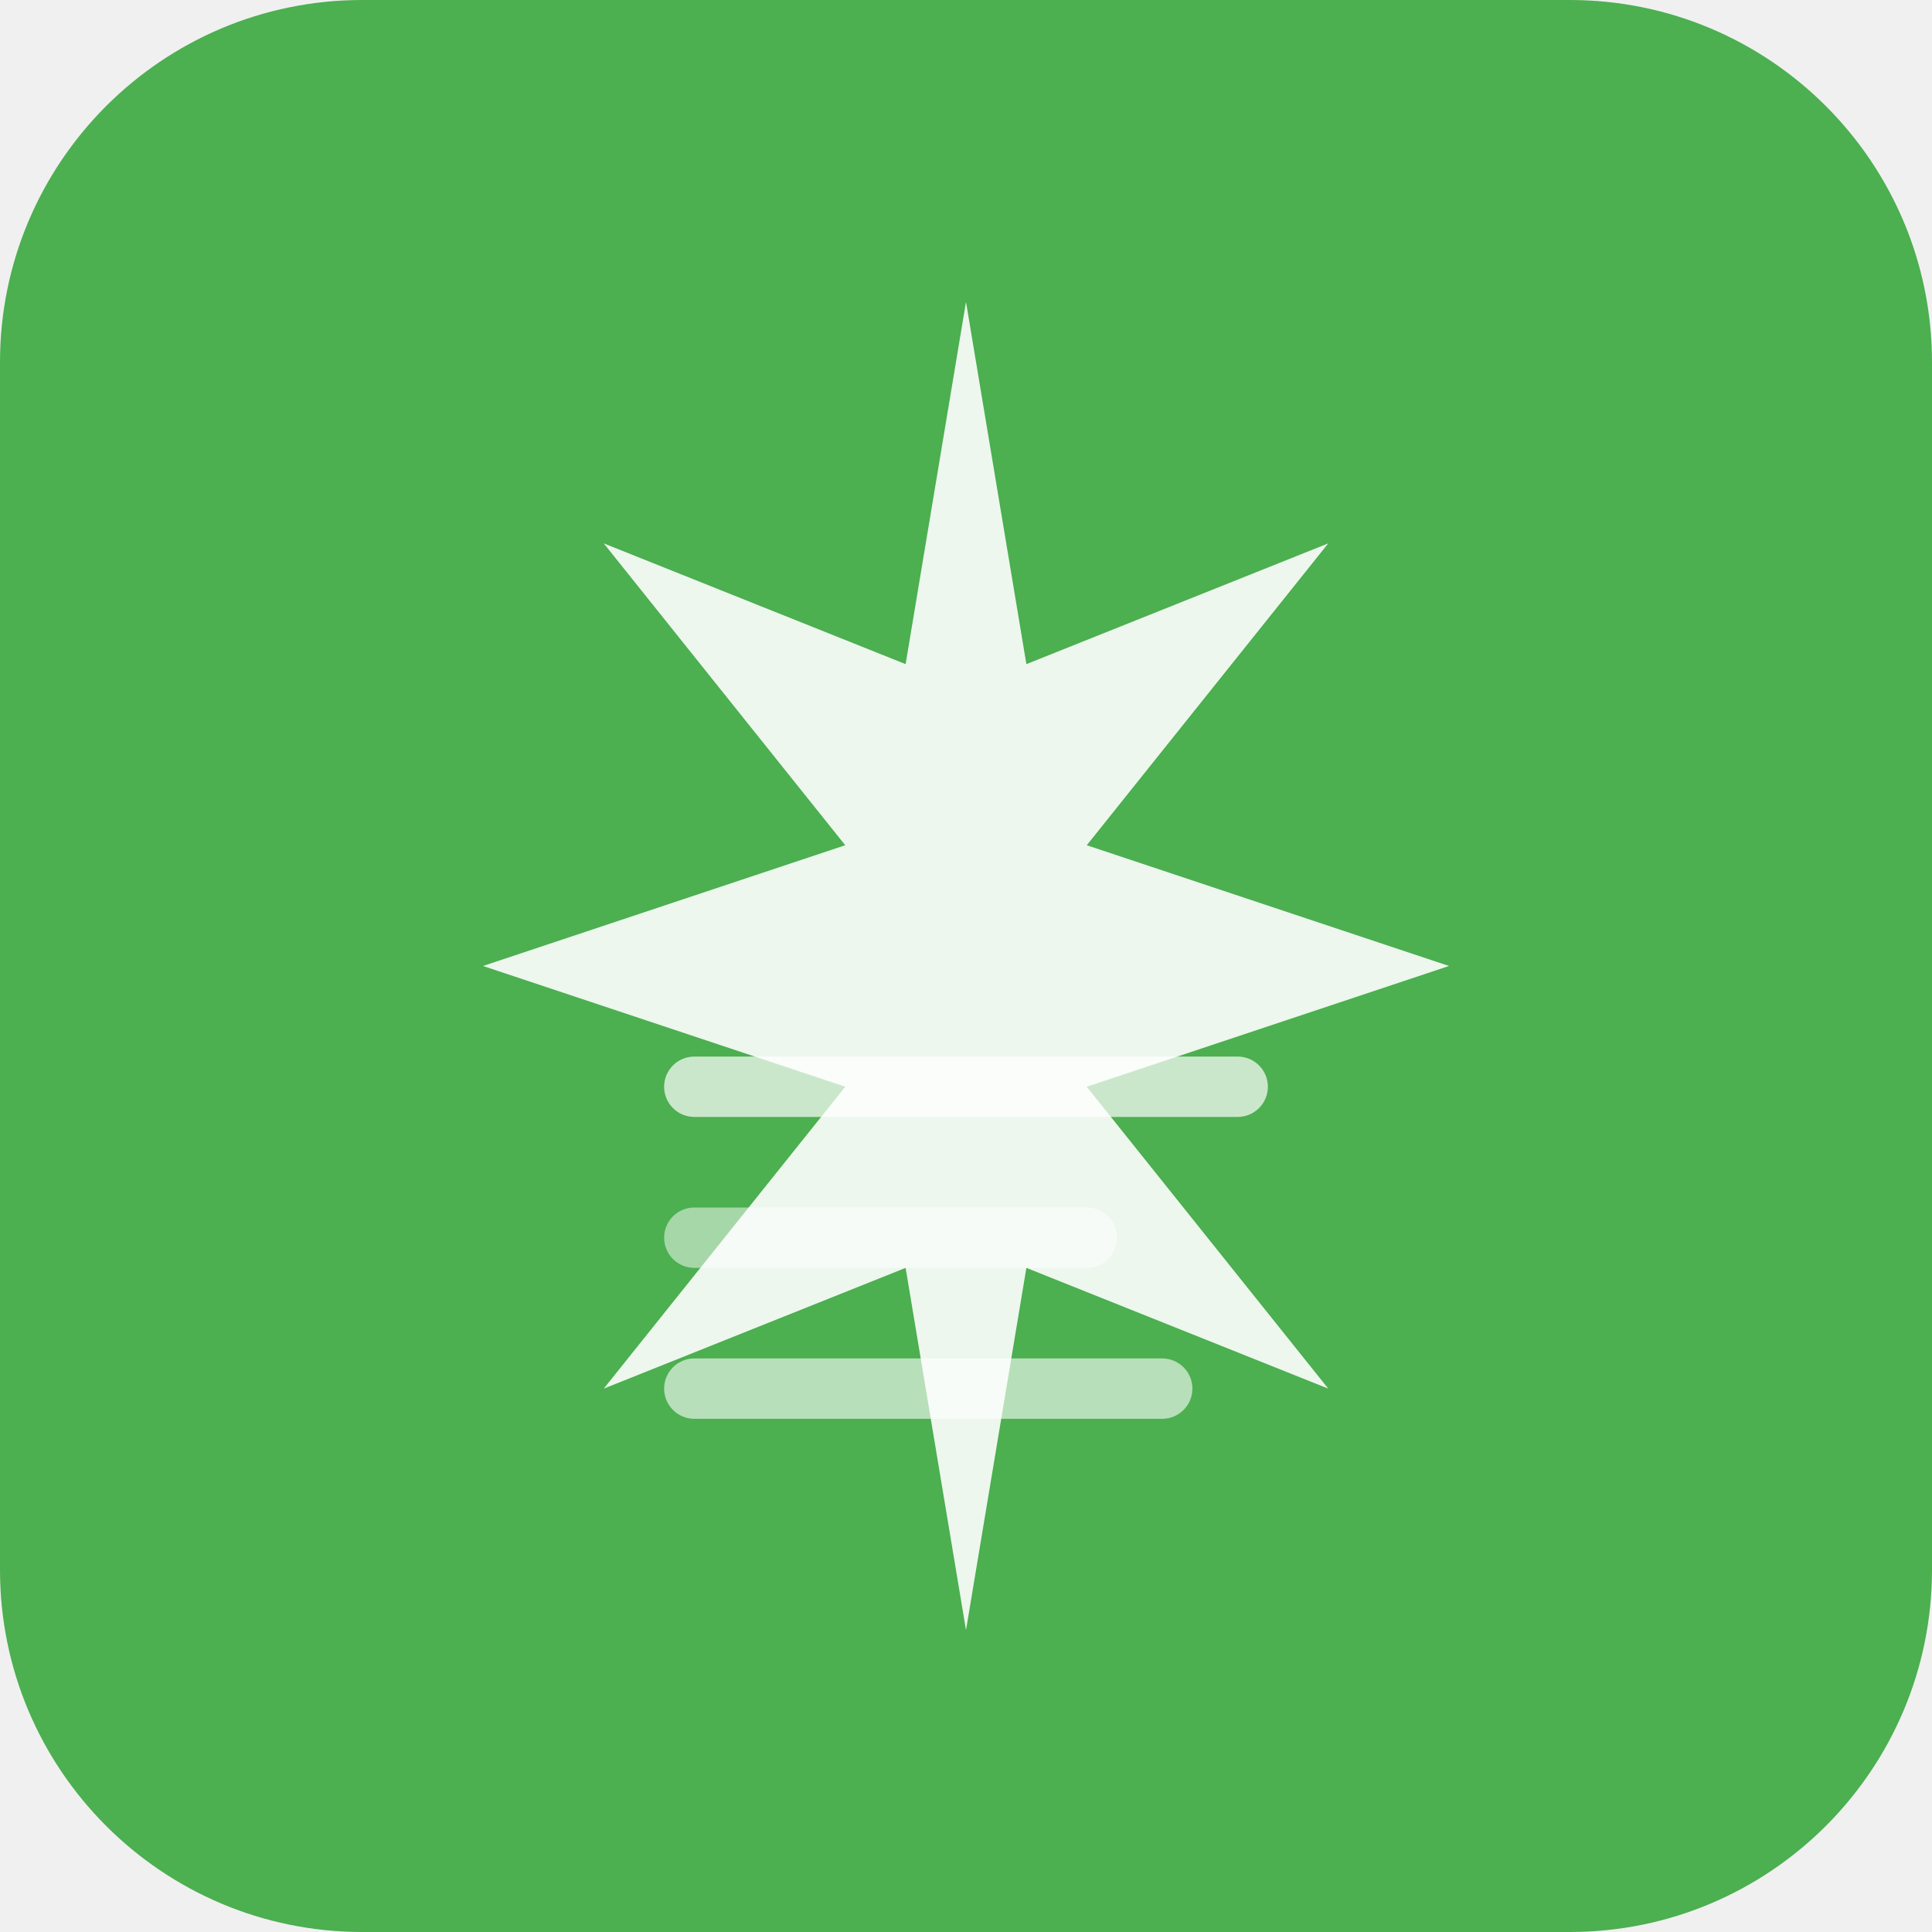
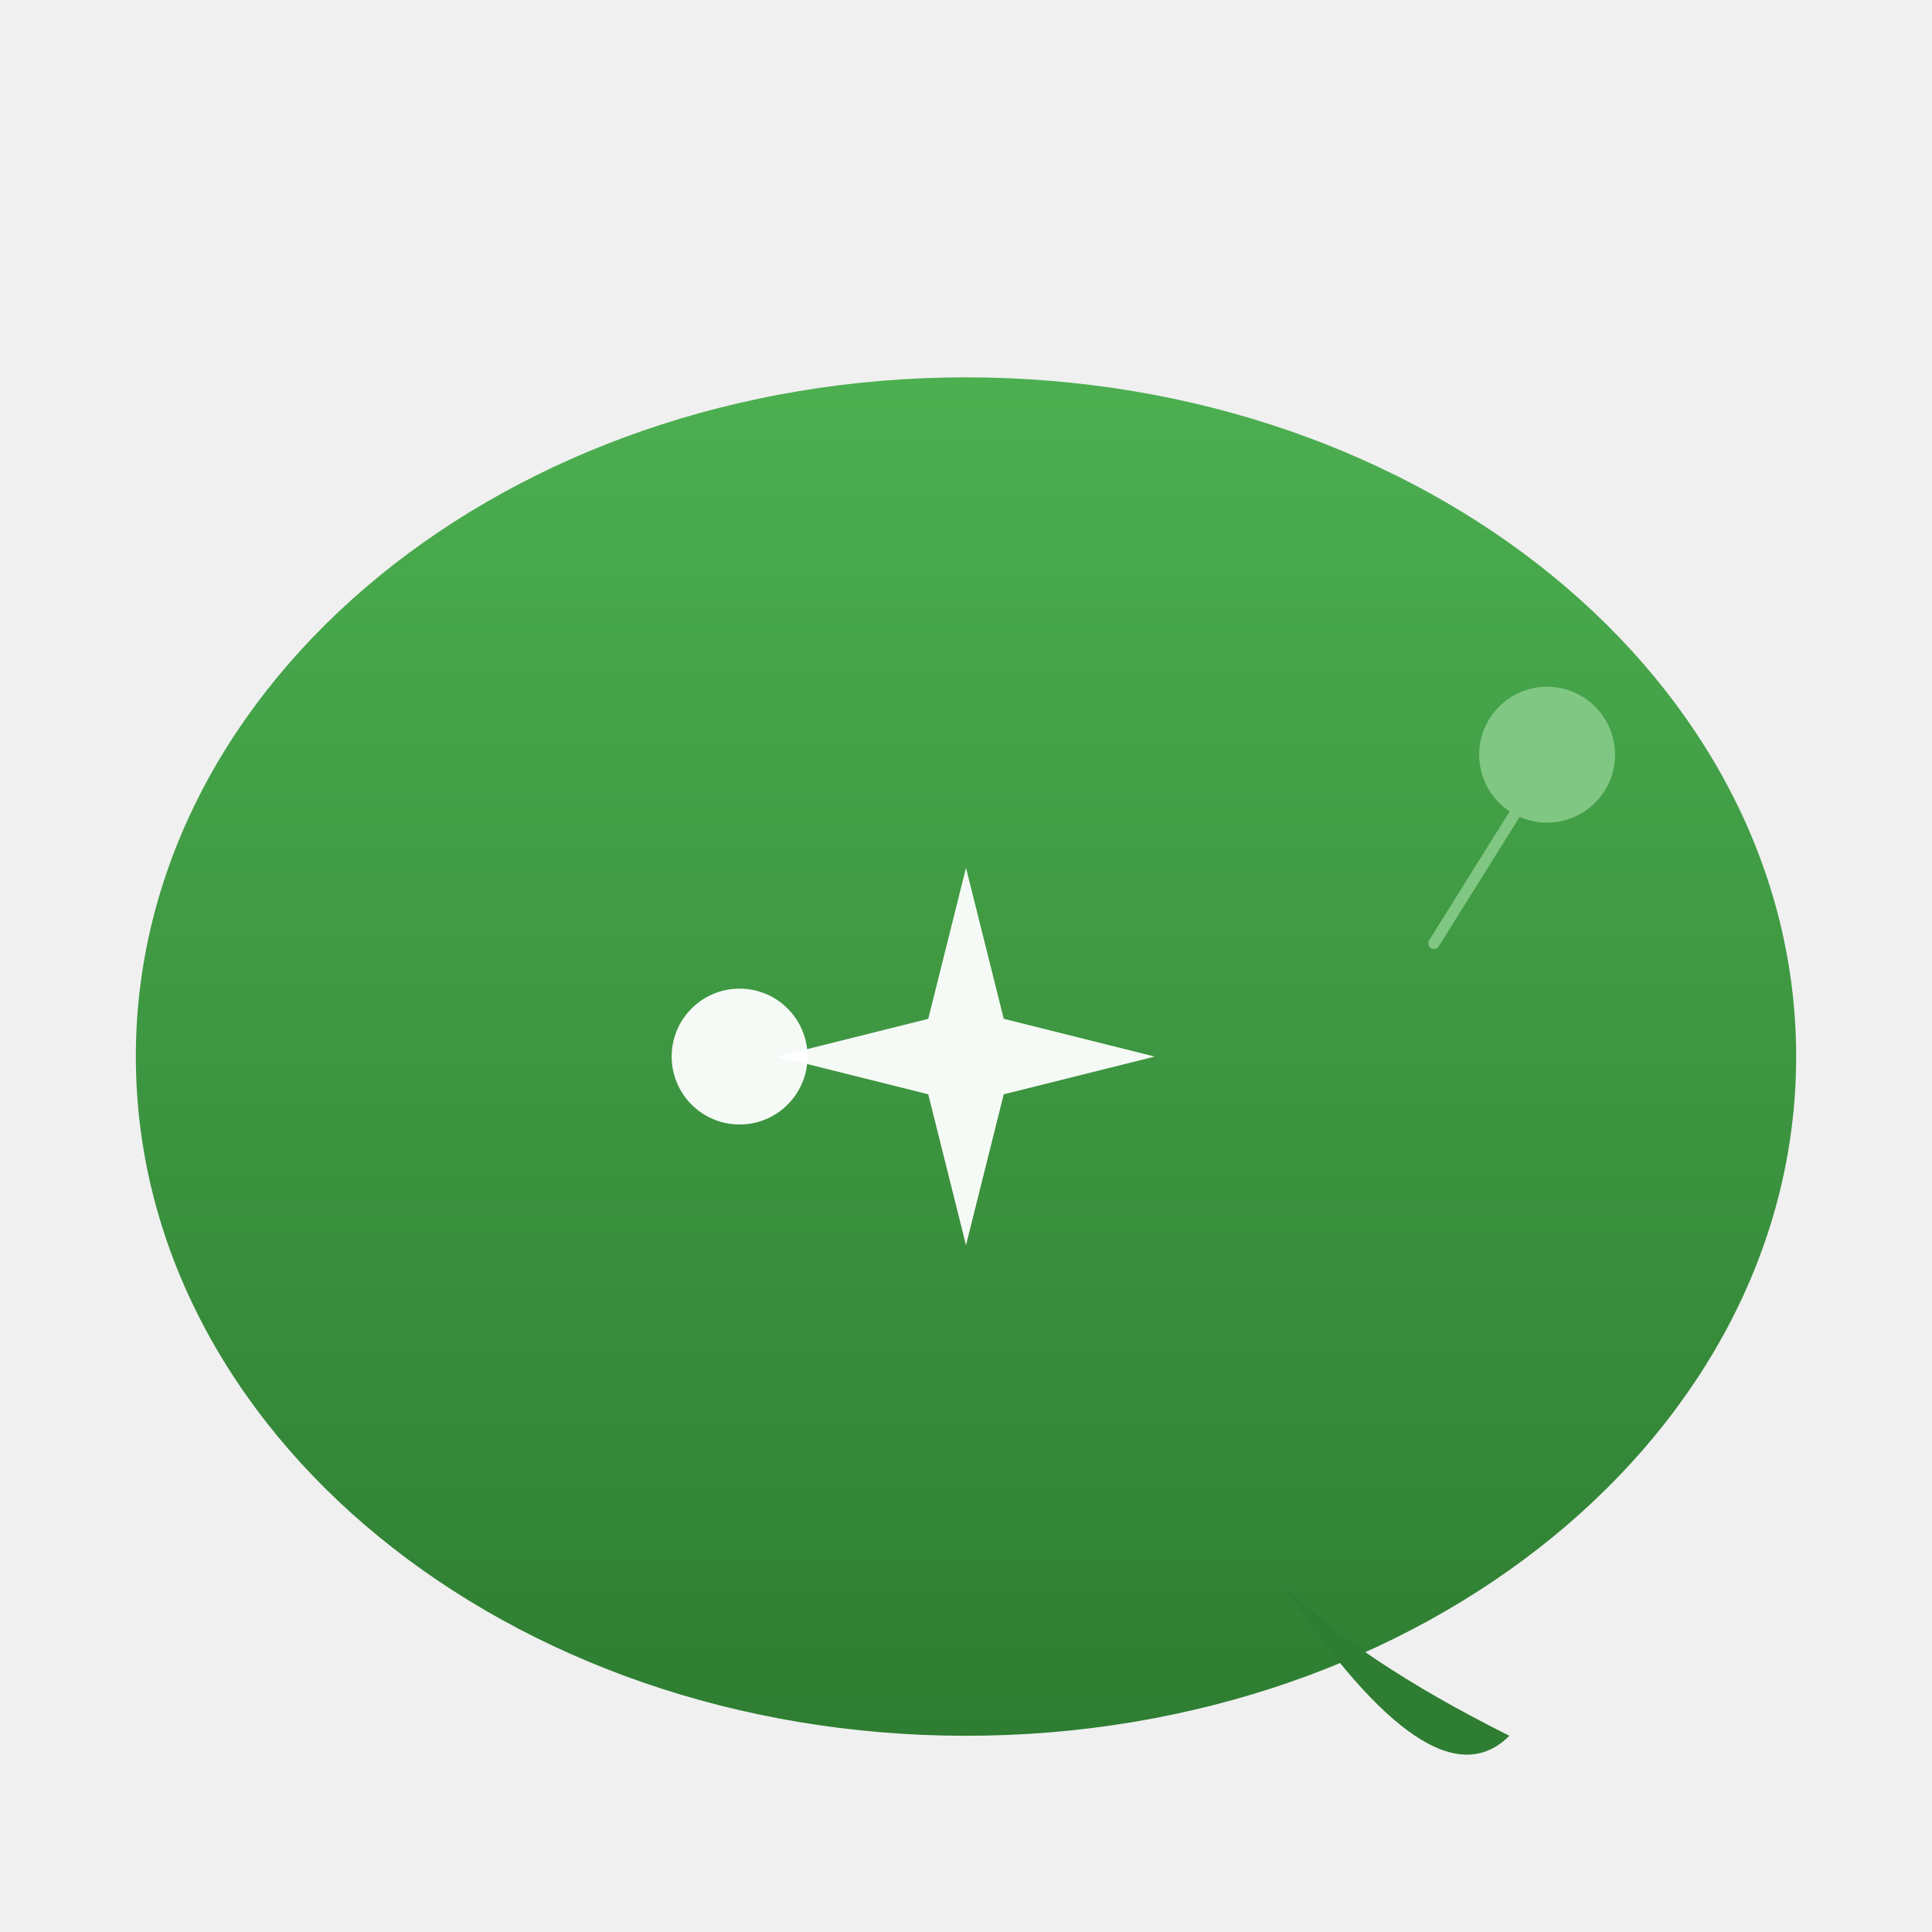
- <svg xmlns="http://www.w3.org/2000/svg" width="128" height="128" viewBox="0 0 128 128">
-   <rect width="128" height="128" rx="24" fill="#4CAF50" />
-   <path d="M64 20 L68 44 L88 36 L72 56 L96 64 L72 72 L88 92 L68 84 L64 108 L60 84 L40 92 L56 72 L32 64 L56 56 L40 36 L60 44 Z" fill="white" opacity="0.9" />
-   <rect x="44" y="70" width="40" height="4" rx="2" fill="white" opacity="0.7" />
-   <rect x="44" y="80" width="30" height="4" rx="2" fill="white" opacity="0.5" />
-   <rect x="44" y="90" width="35" height="4" rx="2" fill="white" opacity="0.6" />
+ <svg xmlns="http://www.w3.org/2000/svg" width="512" height="512" viewBox="0 0 512 512">
+   <defs>
+     <linearGradient id="bubbleGradient" x1="0%" y1="0%" x2="0%" y2="100%">
+       <stop offset="0%" style="stop-color:#4CAF50;stop-opacity:1" />
+       <stop offset="100%" style="stop-color:#2E7D32;stop-opacity:1" />
+     </linearGradient>
+   </defs>
+   <ellipse cx="256" cy="280" rx="220" ry="180" fill="url(#bubbleGradient)" />
+   <path d="M 340 420 Q 380 480, 400 460 Q 360 440, 340 420" fill="#2E7D32" />
+   <circle cx="410" cy="200" r="18" fill="#81C784" />
+   <line x1="380" y1="250" x2="405" y2="210" stroke="#81C784" stroke-width="3" stroke-linecap="round" />
+   <g transform="translate(256, 280)">
+     <path d="M 0,-50 L 10,-10 L 50,0 L 10,10 L 0,50 L -10,10 L -50,0 L -10,-10 Z" fill="white" opacity="0.95" />
+     <circle cx="-60" cy="0" r="18" fill="white" opacity="0.95" />
+   </g>
</svg>
